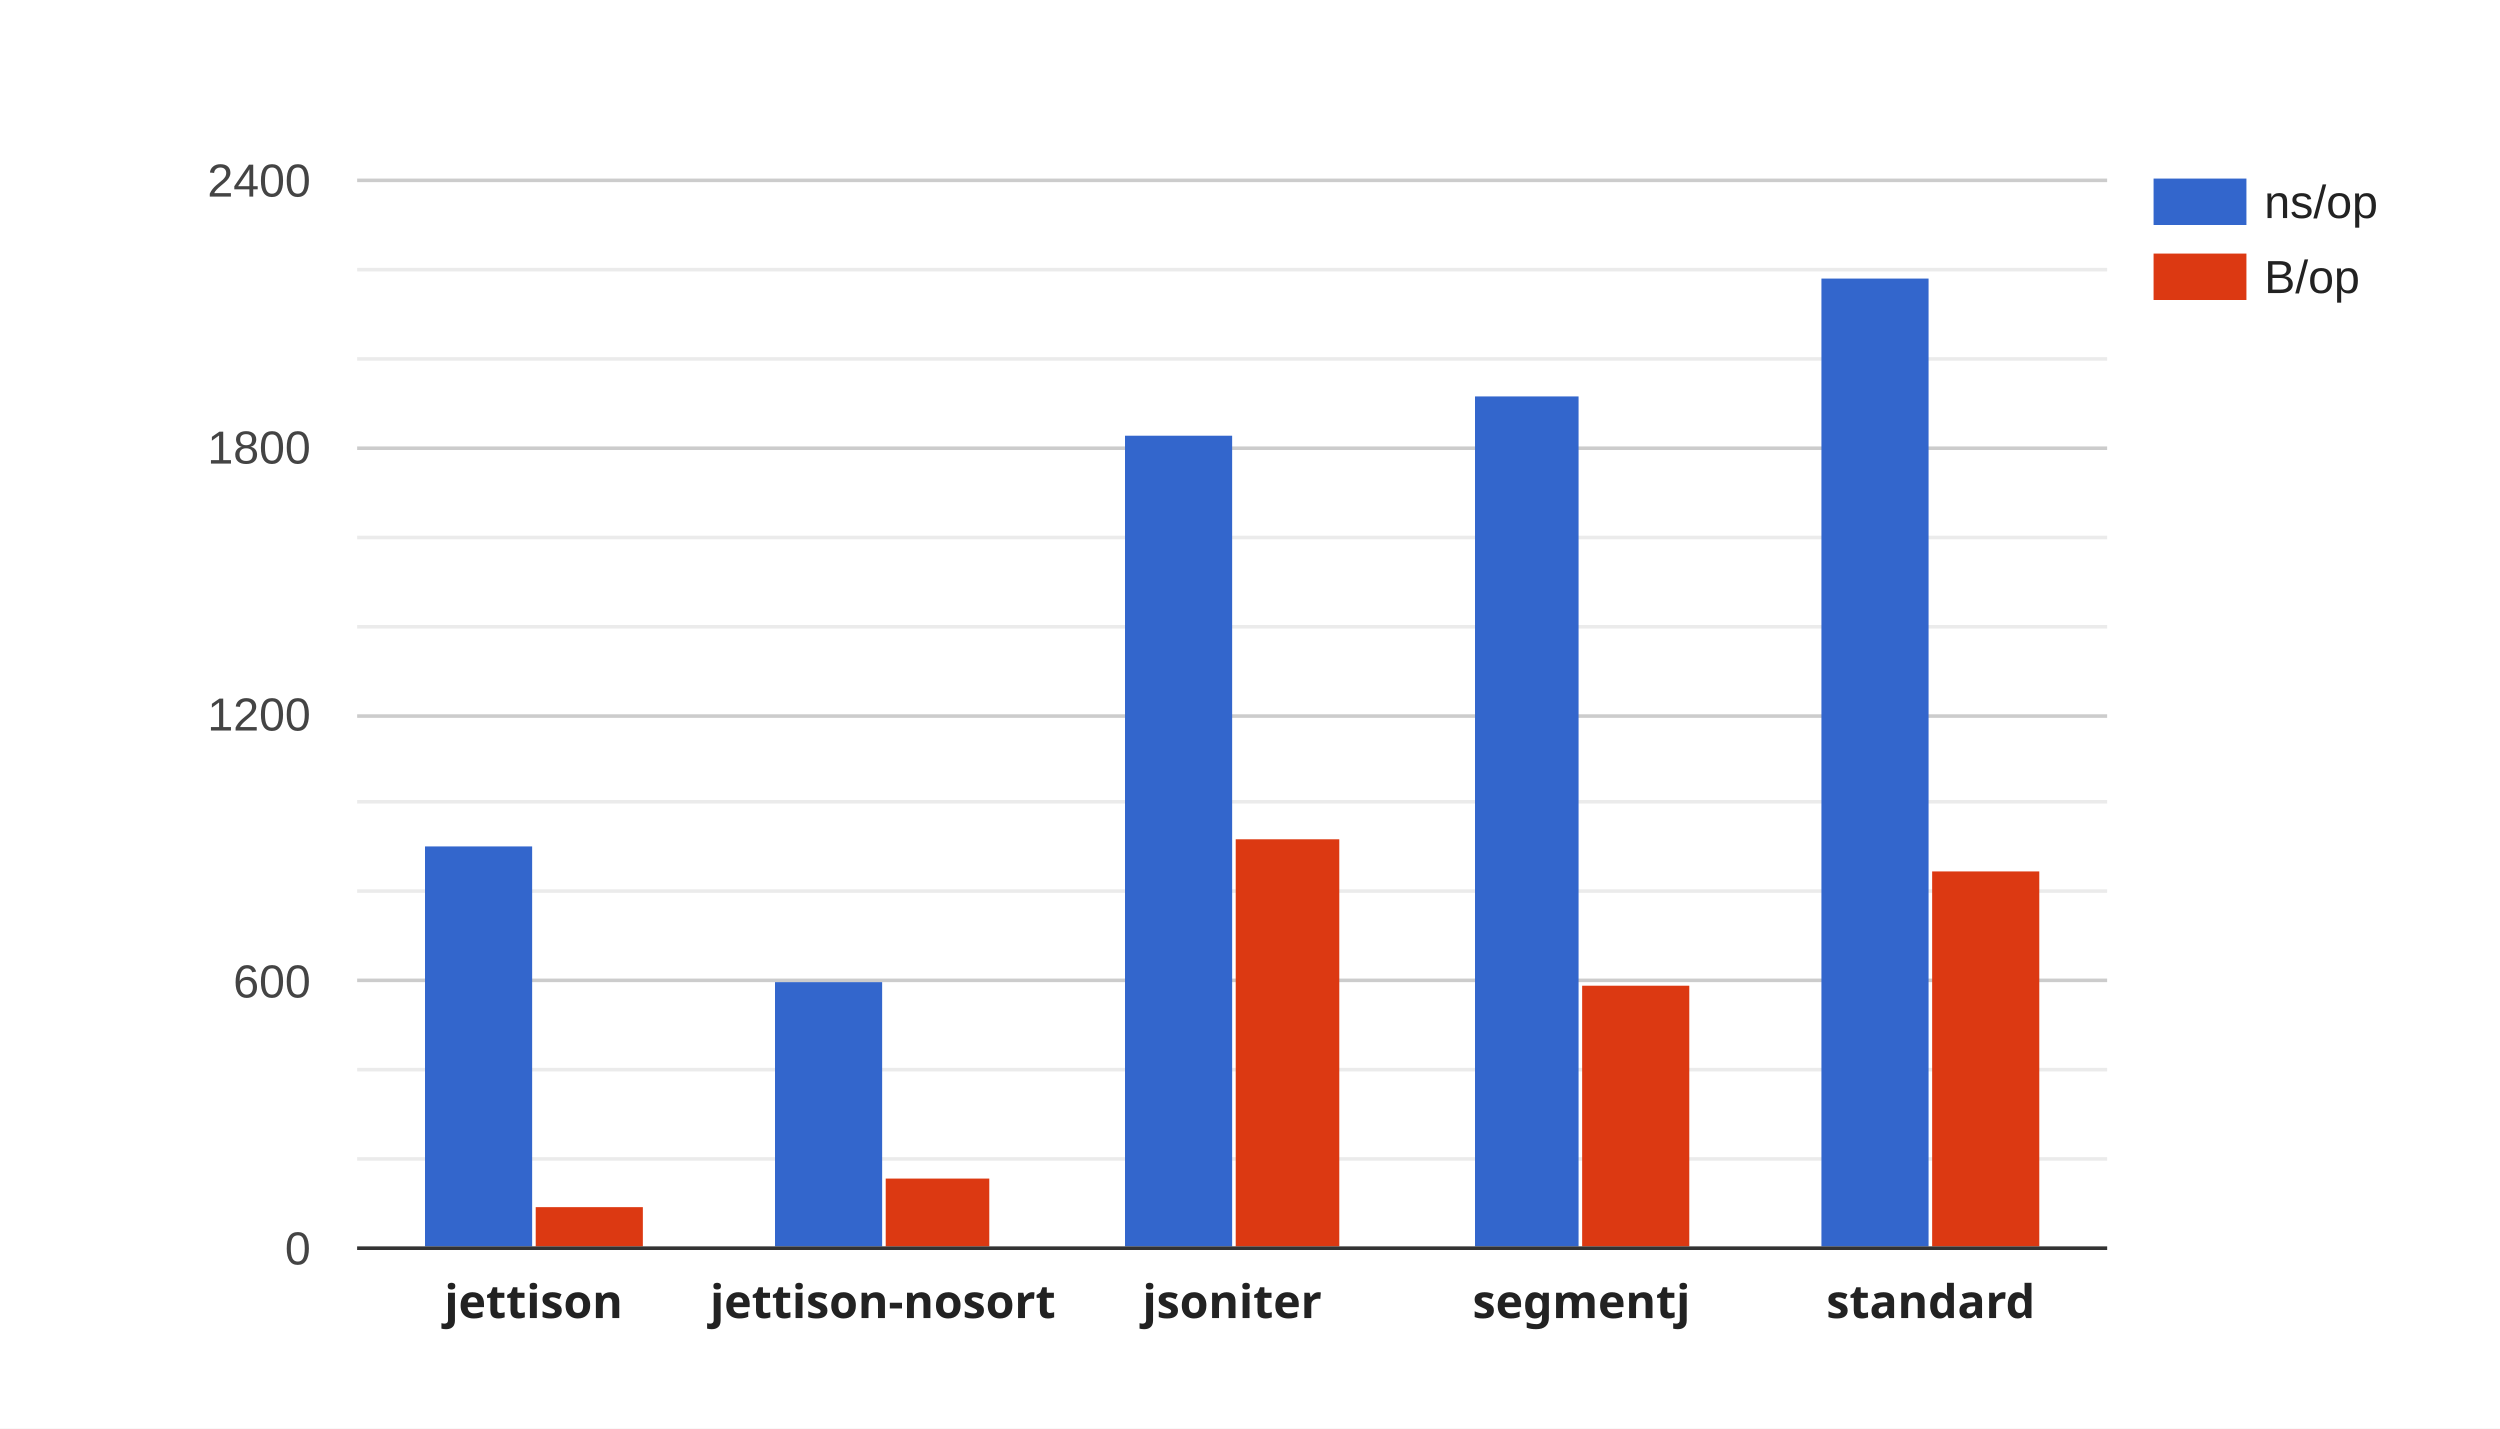
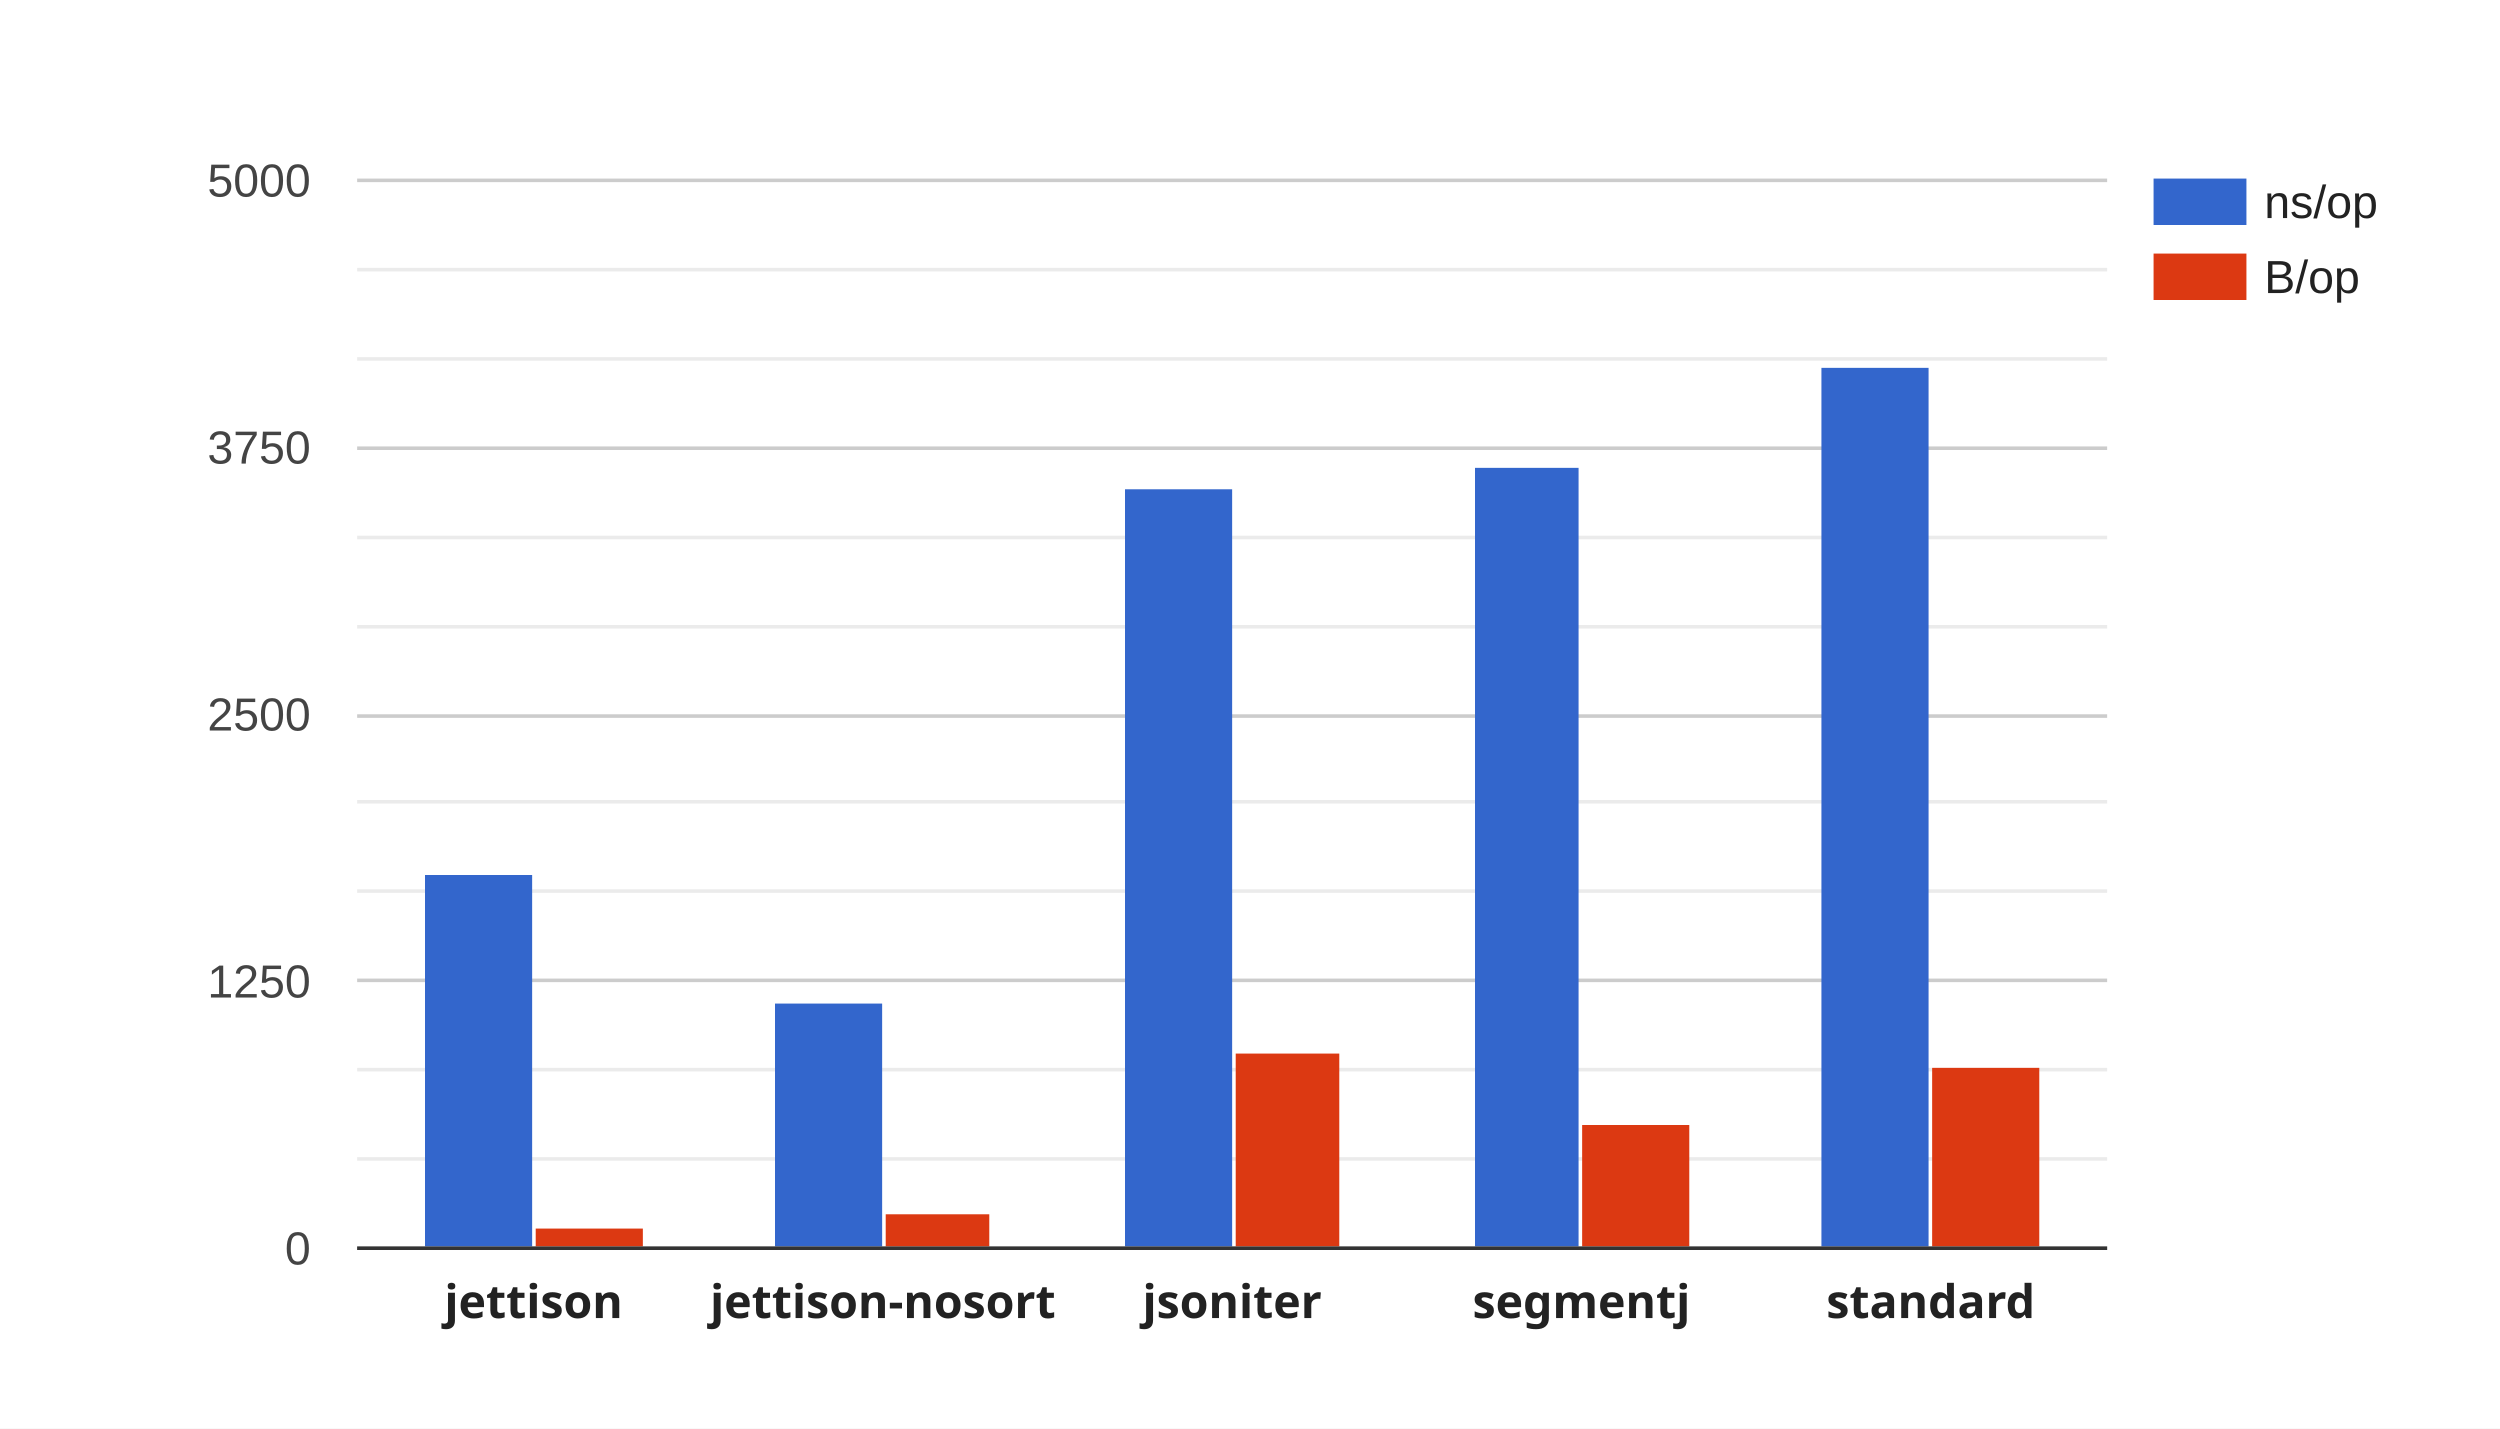
<svg xmlns="http://www.w3.org/2000/svg" width="700" height="400">
  <path fill="#fff" d="M0 0h700v400H0z" />
  <path fill="none" d="M603 50h84v34h-84z" />
  <path fill="none" d="M603 50h84v13h-84z" />
  <text x="634" y="61.05" fill="#222" stroke-width="0" font-family="Arial" font-size="13">ns/op</text>
  <path fill="#36c" d="M603 50h26v13h-26z" />
  <g>
    <path fill="none" d="M603 71h84v13h-84z" />
    <text x="634" y="82.05" fill="#222" stroke-width="0" font-family="Arial" font-size="13">B/op</text>
    <path fill="#dc3912" d="M603 71h26v13h-26z" />
  </g>
  <g>
    <path fill="none" d="M100 50h490v300H100z" />
    <g>
      <path fill="#ccc" d="M100 349h490v1H100zM100 274h490v1H100zM100 200h490v1H100zM100 125h490v1H100zM100 50h490v1H100z" />
      <path fill="#ebebeb" d="M100 324h490v1H100zM100 299h490v1H100zM100 249h490v1H100zM100 224h490v1H100zM100 175h490v1H100zM100 150h490v1H100zM100 100h490v1H100zM100 75h490v1H100z" />
      <g>
-         <path fill="#36c" d="M119 237h30v112h-30zM217 275h30v74h-30zM315 122h30v227h-30zM413 111h29v238h-29zM510 78h30v271h-30z" />
-         <path fill="#dc3912" d="M150 338h30v11h-30zM248 330h29v19h-29zM346 235h29v114h-29zM443 276h30v73h-30zM541 244h30v105h-30z" />
+         <path fill="#36c" d="M119 245h30v104h-30zM217 281h30v68h-30zM315 137h30v212h-30zM413 131h29v218h-29zM510 103h30v246h-30z" />
+         <path fill="#dc3912" d="M150 344h30v5h-30zM248 340h29v9h-29zM346 295h29v54h-29zM443 315h30v34h-30zM541 299h30v50h-30z" />
      </g>
      <g>
        <path fill="#333" d="M100 349h490v1H100z" />
      </g>
    </g>
    <text x="149.4" y="369.05" fill="#222" stroke-width="0" font-family="Input" font-size="13" font-weight="bold" text-anchor="middle">jettison</text>
    <text x="247.2" y="369.05" fill="#222" stroke-width="0" font-family="Input" font-size="13" font-weight="bold" text-anchor="middle">jettison-nosort</text>
    <text x="345" y="369.05" fill="#222" stroke-width="0" font-family="Input" font-size="13" font-weight="bold" text-anchor="middle">jsoniter</text>
    <text x="442.8" y="369.05" fill="#222" stroke-width="0" font-family="Input" font-size="13" font-weight="bold" text-anchor="middle">segmentj</text>
    <text x="540.6" y="369.05" fill="#222" stroke-width="0" font-family="Input" font-size="13" font-weight="bold" text-anchor="middle">standard</text>
    <text x="87" y="354.05" fill="#444" stroke-width="0" font-family="Arial" font-size="13" text-anchor="end">0</text>
-     <text x="87" y="279.3" fill="#444" stroke-width="0" font-family="Arial" font-size="13" text-anchor="end">600</text>
-     <text x="87" y="204.55" fill="#444" stroke-width="0" font-family="Arial" font-size="13" text-anchor="end">1200</text>
-     <text x="87" y="129.8" fill="#444" stroke-width="0" font-family="Arial" font-size="13" text-anchor="end">1800</text>
-     <text x="87" y="55.05" fill="#444" stroke-width="0" font-family="Arial" font-size="13" text-anchor="end">2400</text>
+     <text x="87" y="279.3" fill="#444" stroke-width="0" font-family="Arial" font-size="13" text-anchor="end">1250</text>
+     <text x="87" y="204.55" fill="#444" stroke-width="0" font-family="Arial" font-size="13" text-anchor="end">2500</text>
+     <text x="87" y="129.8" fill="#444" stroke-width="0" font-family="Arial" font-size="13" text-anchor="end">3750</text>
+     <text x="87" y="55.05" fill="#444" stroke-width="0" font-family="Arial" font-size="13" text-anchor="end">5000</text>
  </g>
</svg>
